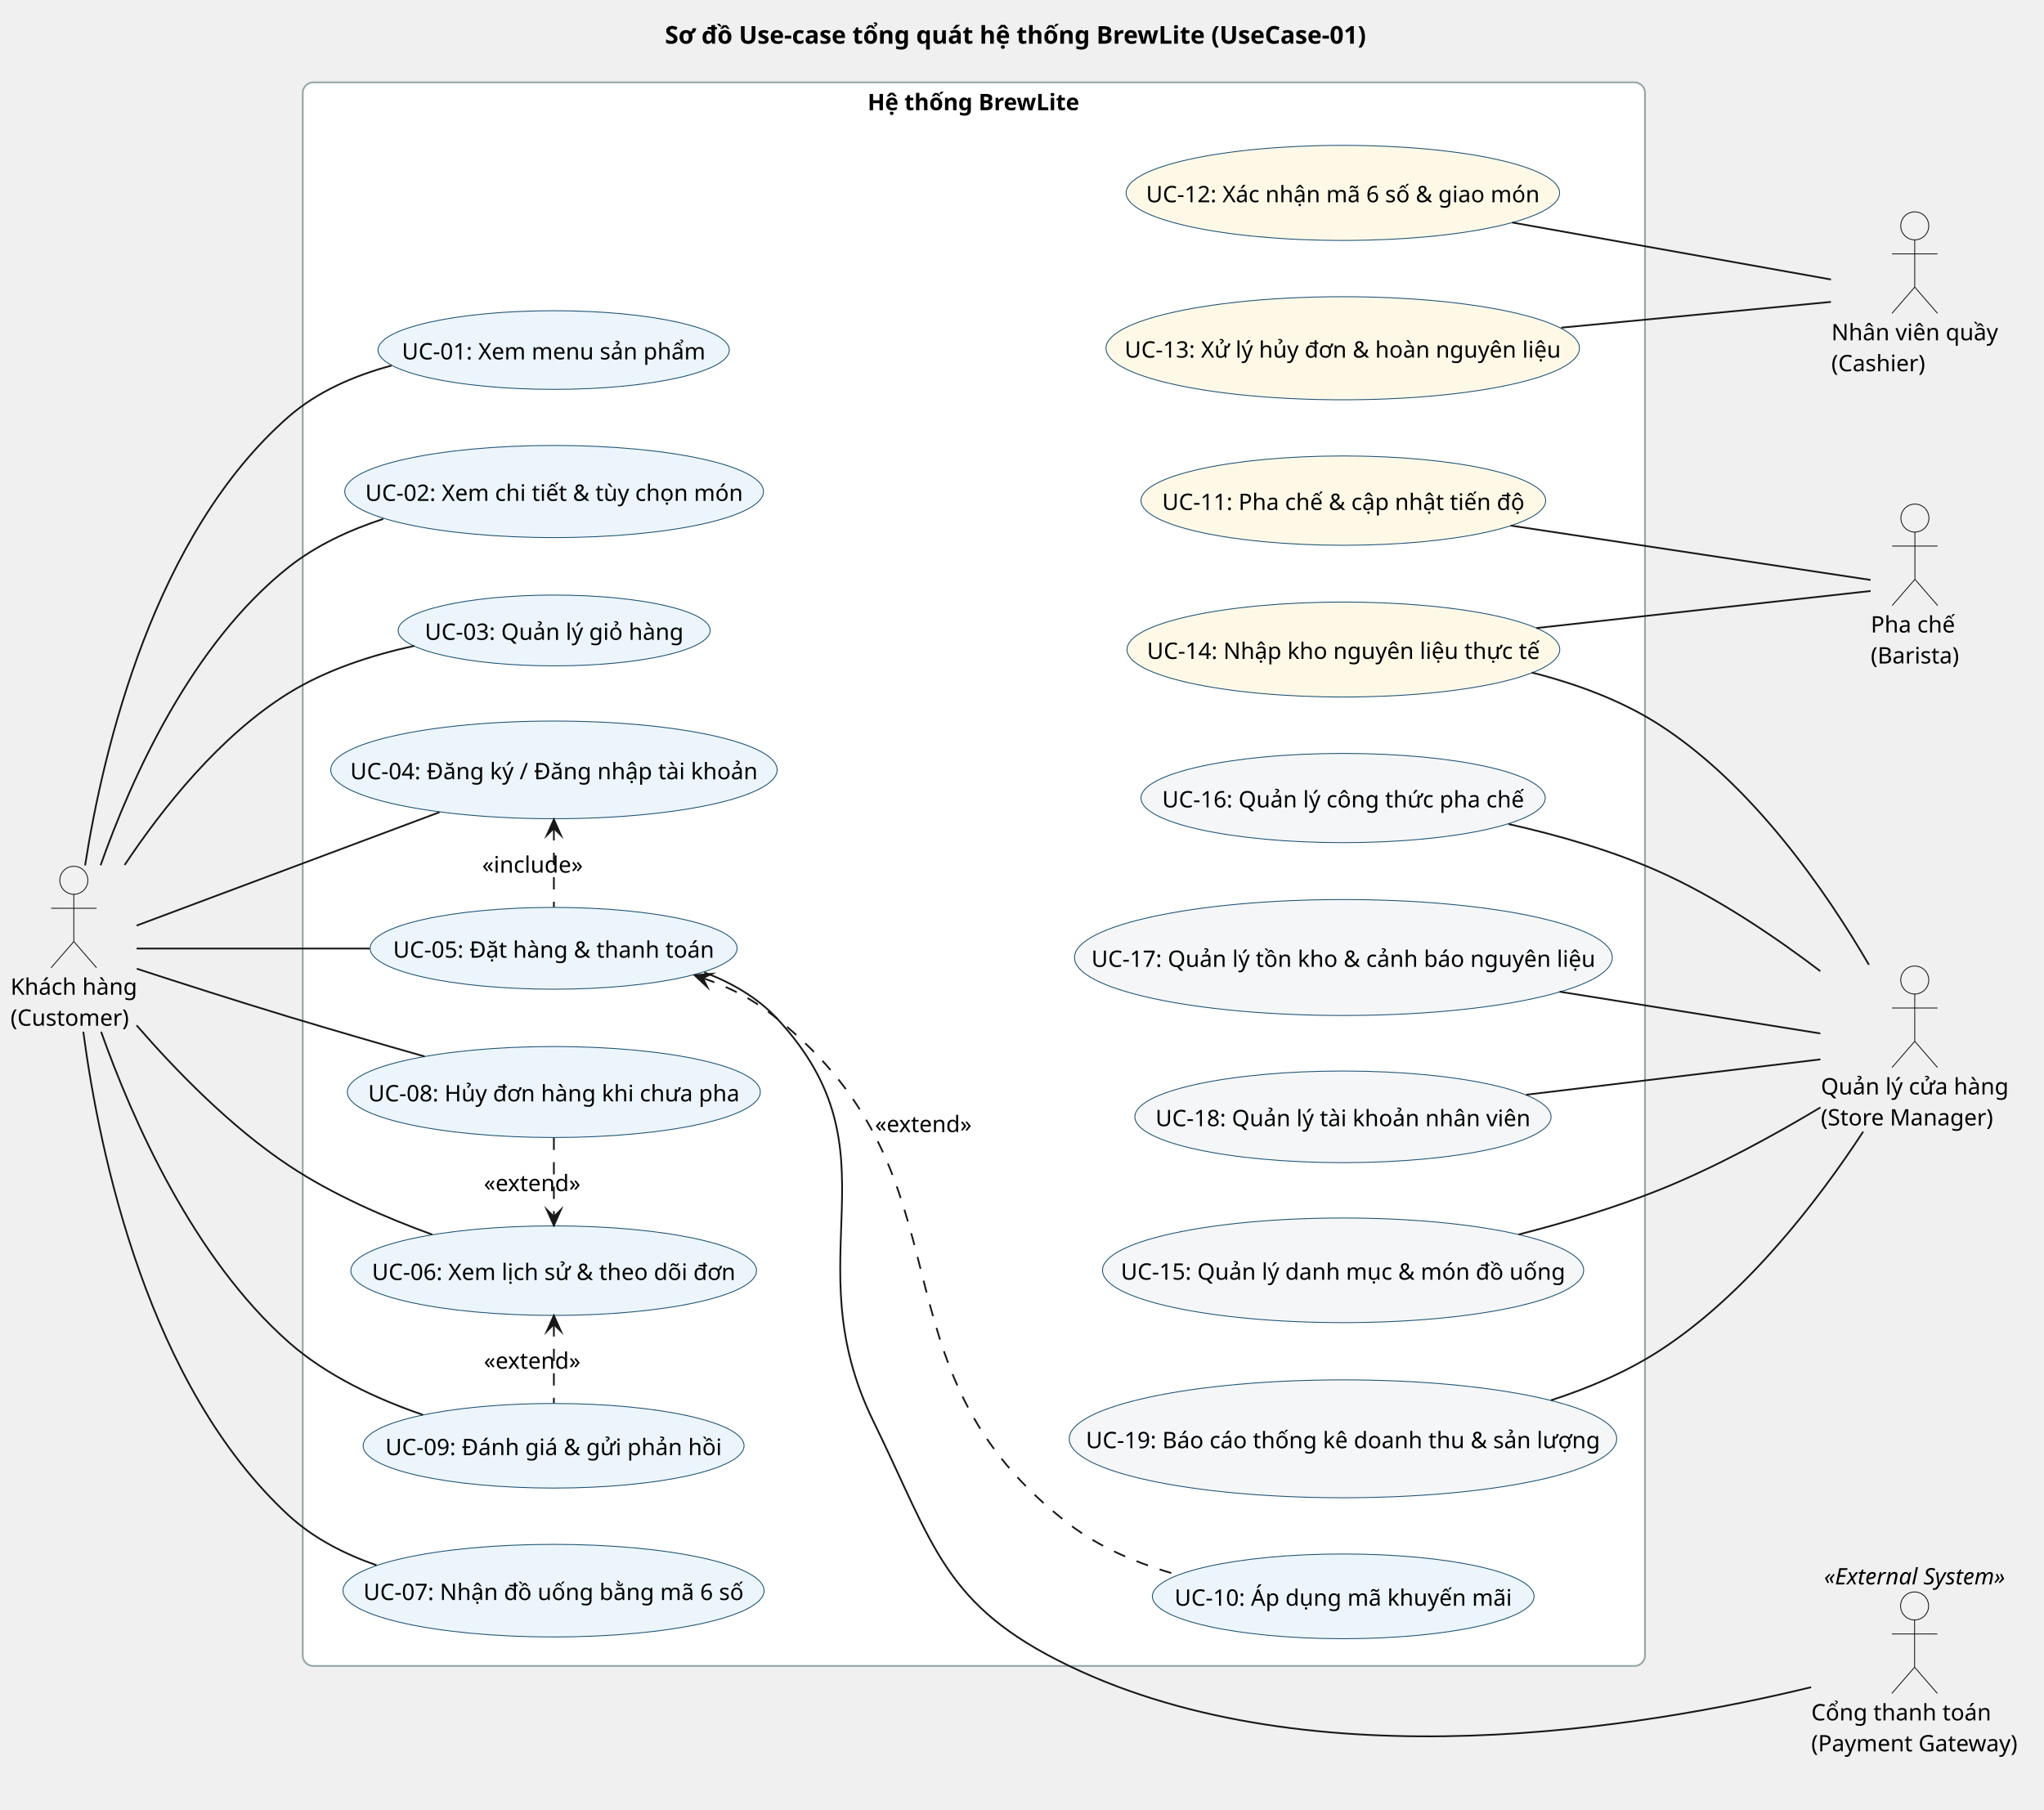
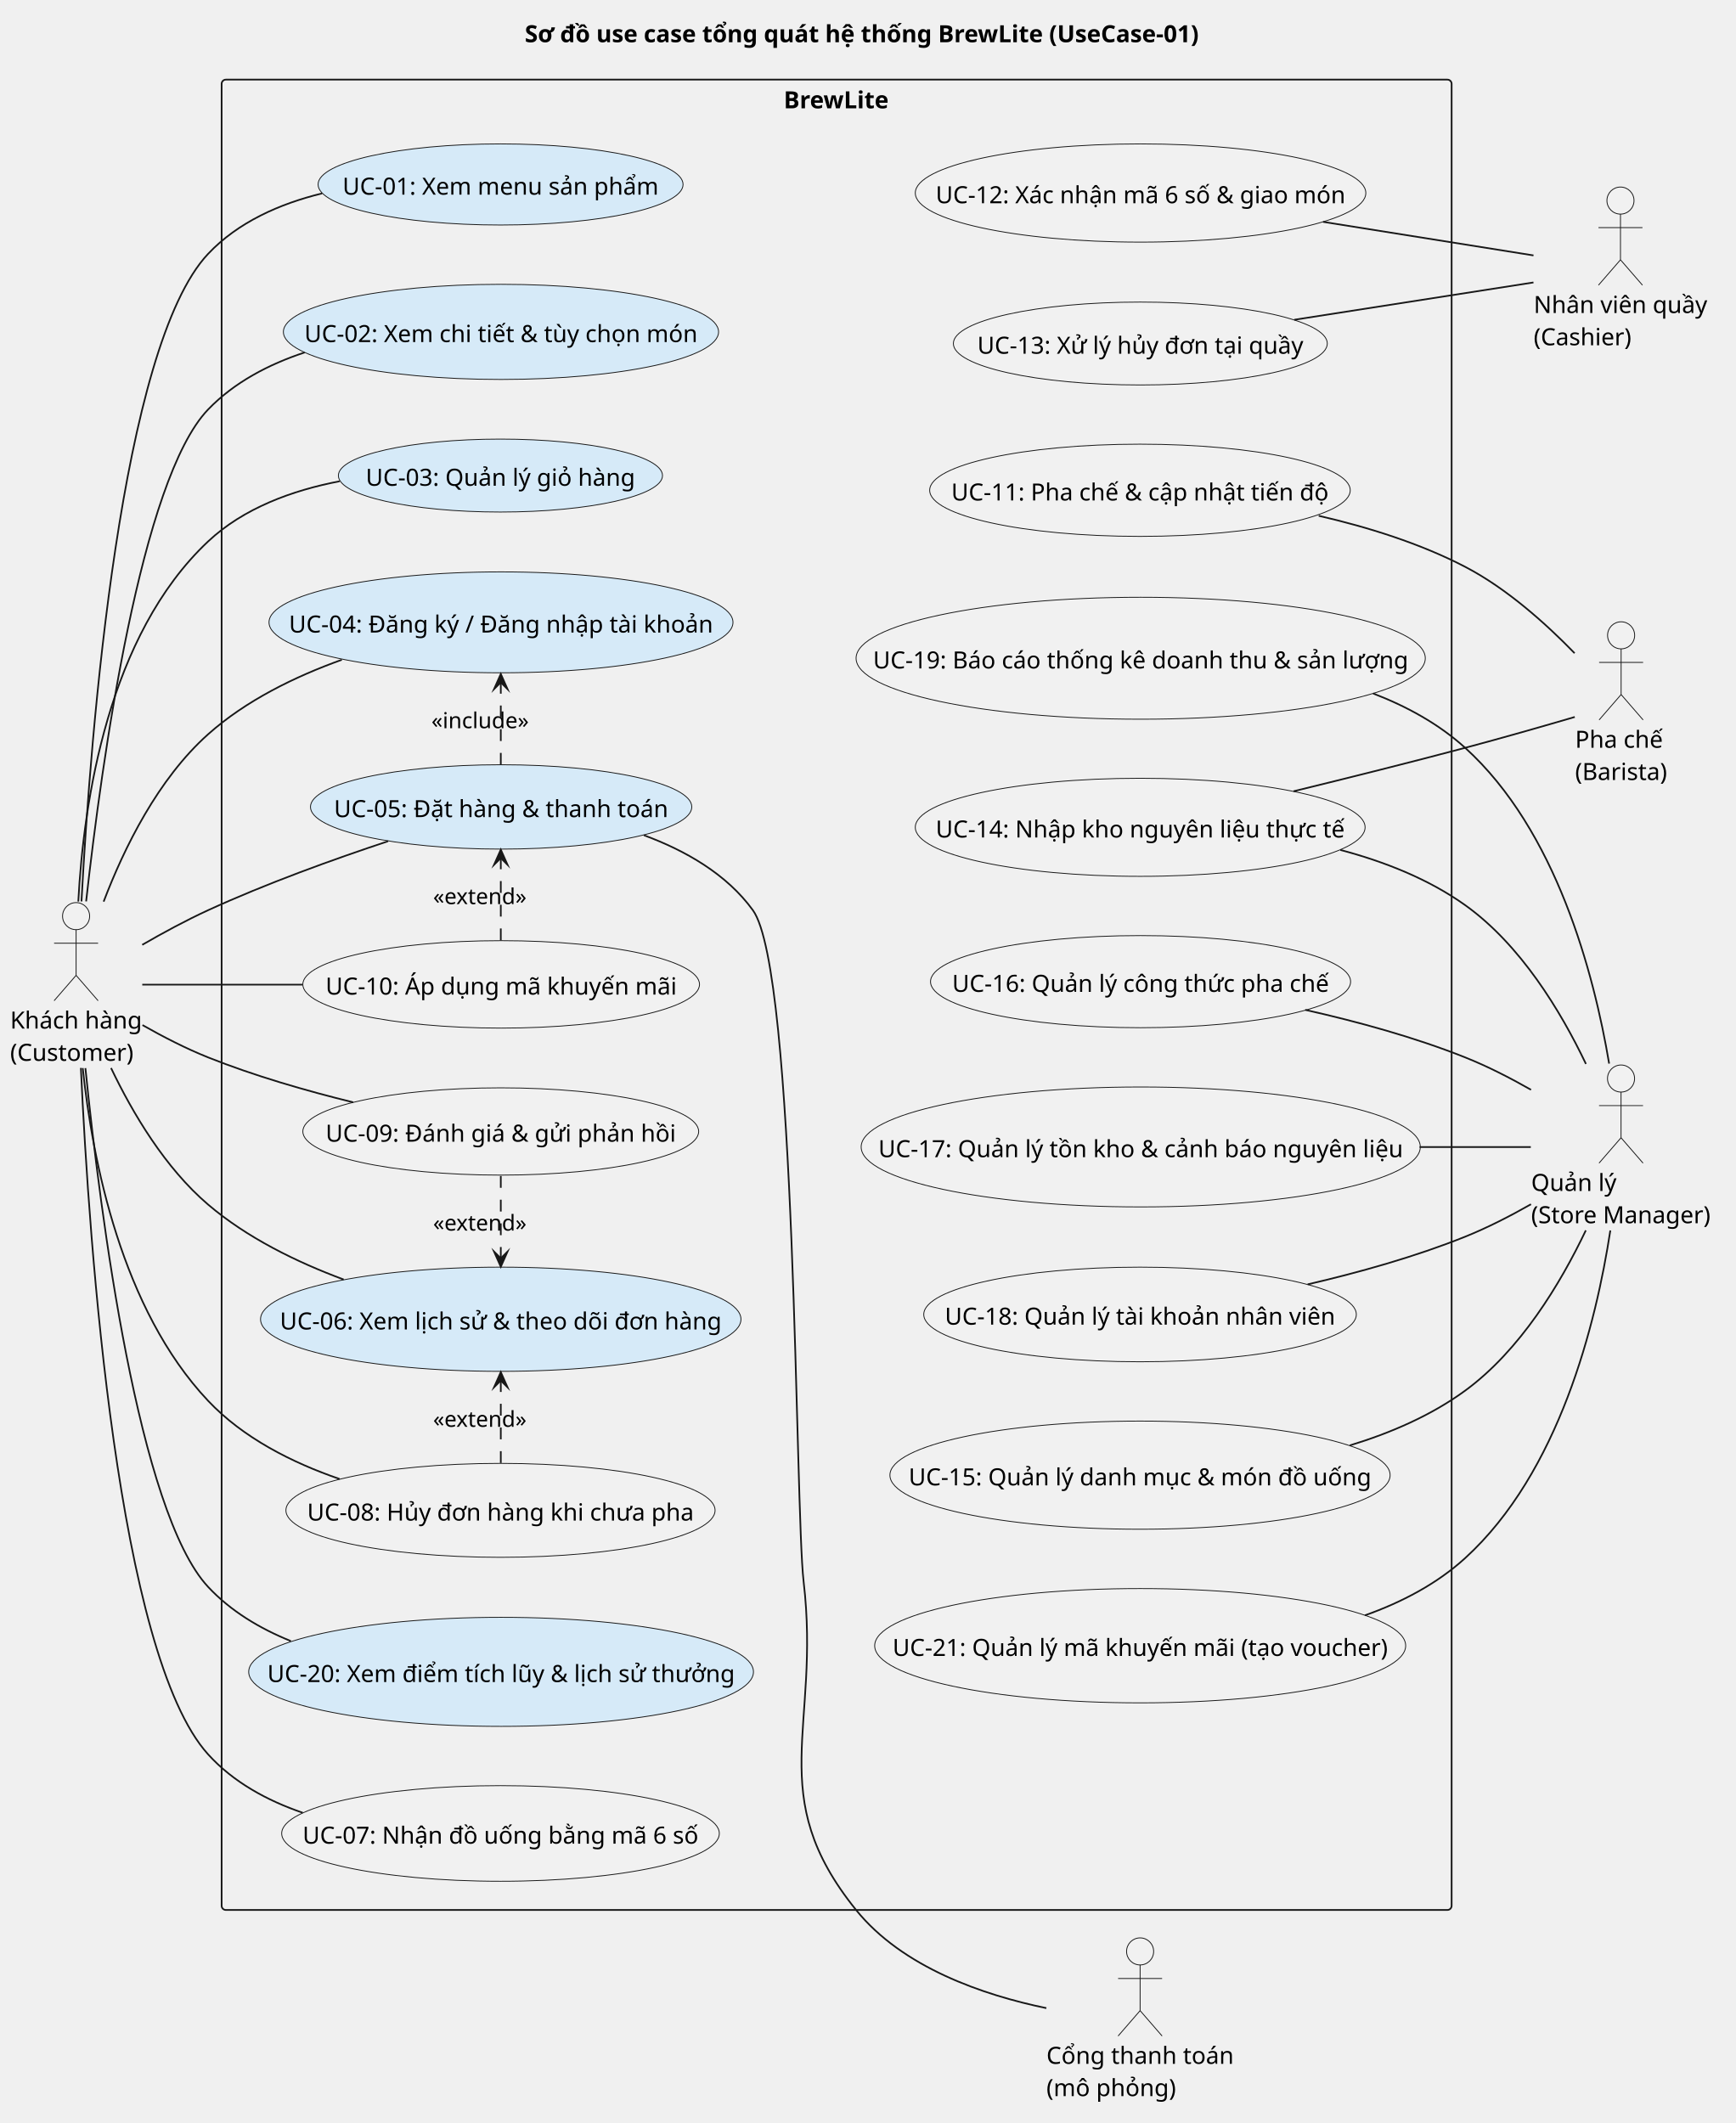
- <svg xmlns="http://www.w3.org/2000/svg" version="1.1" data-diagram-type="DESCRIPTION" style="width:1168px;height:1034px;background:#FFFFFF;" width="1168px" height="1034px" viewBox="0 0 1168 1034" zoomAndPan="magnify" preserveAspectRatio="none" contentStyleType="text/css">
+ <svg xmlns="http://www.w3.org/2000/svg" version="1.1" data-diagram-type="DESCRIPTION" style="width:1026px;height:1255px;background:#FFFFFF;" width="1026px" height="1255px" viewBox="0 0 1026 1255" zoomAndPan="magnify" preserveAspectRatio="none" contentStyleType="text/css">
  <defs />
  <g font-family="sans-serif" lengthAdjust="spacing">
    <g class="title" data-source-line="11">
-       <text x="379.975" y="24.966" fill="#000" font-size="14" textLength="401.155" font-weight="700">Sơ đồ Use-case tổng quát hệ thống BrewLite (UseCase-01)</text>
-     </g>
-     <g class="cluster" data-qualified-name="H. th.ng BrewLite" id="ent0006" data-source-line="35">
-       <rect x="173" y="47.068" width="767" height="905" fill="#FFF" style="stroke:#95A5A6;stroke-width:1;" rx="6" ry="6" />
-       <text x="495.764" y="62.965" fill="#000" font-size="13" textLength="121.472" font-weight="700">Hệ thống BrewLite</text>
-     </g>
-     <g class="entity" data-qualified-name="H. th.ng BrewLite.UC01" id="ent0007" data-source-line="36">
-       <ellipse cx="316.378" cy="200.044" rx="100.378" ry="22.476" fill="#EBF5FB" style="stroke:#1B4F72;stroke-width:0.5;" />
-       <text x="229.642" y="205.397" fill="#000" font-size="13" textLength="173.472">UC-01: Xem menu sản phẩm</text>
-     </g>
-     <g class="entity" data-qualified-name="H. th.ng BrewLite.UC02" id="ent0008" data-source-line="37">
-       <ellipse cx="316.639" cy="280.896" rx="119.639" ry="26.328" fill="#EBF5FB" style="stroke:#1B4F72;stroke-width:0.5;" />
-       <text x="208.726" y="286.249" fill="#000" font-size="13" textLength="215.826">UC-02: Xem chi tiết &amp; tùy chọn món</text>
-     </g>
-     <g class="entity" data-qualified-name="H. th.ng BrewLite.UC03" id="ent0009" data-source-line="38">
-       <ellipse cx="316.664" cy="360.301" rx="89.164" ry="20.233" fill="#EBF5FB" style="stroke:#1B4F72;stroke-width:0.5;" />
-       <text x="242.739" y="365.654" fill="#000" font-size="13" textLength="147.849">UC-03: Quản lý giỏ hàng</text>
-     </g>
-     <g class="entity" data-qualified-name="H. th.ng BrewLite.UC04" id="ent0010" data-source-line="39">
-       <ellipse cx="316.541" cy="439.976" rx="127.541" ry="27.908" fill="#EBF5FB" style="stroke:#1B4F72;stroke-width:0.5;" />
-       <text x="200.132" y="445.329" fill="#000" font-size="13" textLength="232.817">UC-04: Đăng ký / Đăng nhập tài khoản</text>
-     </g>
-     <g class="entity" data-qualified-name="H. th.ng BrewLite.UC05" id="ent0011" data-source-line="40">
-       <ellipse cx="316.362" cy="541.94" rx="104.862" ry="23.372" fill="#EBF5FB" style="stroke:#1B4F72;stroke-width:0.5;" />
-       <text x="224.621" y="547.293" fill="#000" font-size="13" textLength="183.482">UC-05: Đặt hàng &amp; thanh toán</text>
-     </g>
-     <g class="entity" data-qualified-name="H. th.ng BrewLite.UC08" id="ent0012" data-source-line="41">
-       <ellipse cx="316.481" cy="624.064" rx="117.981" ry="25.996" fill="#EBF5FB" style="stroke:#1B4F72;stroke-width:0.5;" />
-       <text x="210.362" y="629.417" fill="#000" font-size="13" textLength="212.238">UC-08: Hủy đơn hàng khi chưa pha</text>
-     </g>
-     <g class="entity" data-qualified-name="H. th.ng BrewLite.UC06" id="ent0013" data-source-line="42">
-       <ellipse cx="316.397" cy="726.147" rx="115.897" ry="25.579" fill="#EBF5FB" style="stroke:#1B4F72;stroke-width:0.5;" />
-       <text x="212.54" y="731.5" fill="#000" font-size="13" textLength="207.714">UC-06: Xem lịch sử &amp; theo dõi đơn</text>
-     </g>
-     <g class="entity" data-qualified-name="H. th.ng BrewLite.UC09" id="ent0014" data-source-line="43">
-       <ellipse cx="316.336" cy="826.235" rx="108.836" ry="24.167" fill="#EBF5FB" style="stroke:#1B4F72;stroke-width:0.5;" />
-       <text x="220.201" y="831.588" fill="#000" font-size="13" textLength="192.27">UC-09: Đánh giá &amp; gửi phản hồi</text>
-     </g>
-     <g class="entity" data-qualified-name="H. th.ng BrewLite.UC07" id="ent0015" data-source-line="44">
-       <ellipse cx="316.307" cy="909.029" rx="120.307" ry="26.461" fill="#EBF5FB" style="stroke:#1B4F72;stroke-width:0.5;" />
-       <text x="207.672" y="914.382" fill="#000" font-size="13" textLength="217.269">UC-07: Nhận đồ uống bằng mã 6 số</text>
-     </g>
-     <g class="entity" data-qualified-name="H. th.ng BrewLite.UC10" id="ent0016" data-source-line="45">
-       <ellipse cx="767.567" cy="912.281" rx="109.067" ry="24.213" fill="#EBF5FB" style="stroke:#1B4F72;stroke-width:0.5;" />
-       <text x="671.178" y="917.634" fill="#000" font-size="13" textLength="192.777">UC-10: Áp dụng mã khuyến mãi</text>
-     </g>
-     <g class="entity" data-qualified-name="H. th.ng BrewLite.UC12" id="ent0017" data-source-line="47">
-       <ellipse cx="767.349" cy="110.238" rx="123.849" ry="27.17" fill="#FEF9E7" style="stroke:#1B4F72;stroke-width:0.5;" />
-       <text x="654.899" y="115.591" fill="#000" font-size="13" textLength="224.9">UC-12: Xác nhận mã 6 số &amp; giao món</text>
-     </g>
-     <g class="entity" data-qualified-name="H. th.ng BrewLite.UC13" id="ent0018" data-source-line="48">
-       <ellipse cx="767.277" cy="199.023" rx="135.277" ry="29.455" fill="#FEF9E7" style="stroke:#1B4F72;stroke-width:0.5;" />
-       <text x="642.626" y="204.376" fill="#000" font-size="13" textLength="249.301">UC-13: Xử lý hủy đơn &amp; hoàn nguyên liệu</text>
-     </g>
-     <g class="entity" data-qualified-name="H. th.ng BrewLite.UC11" id="ent0019" data-source-line="49">
-       <ellipse cx="767.622" cy="286.092" rx="115.622" ry="25.524" fill="#FEF9E7" style="stroke:#1B4F72;stroke-width:0.5;" />
-       <text x="664.064" y="291.445" fill="#000" font-size="13" textLength="207.116">UC-11: Pha chế &amp; cập nhật tiến độ</text>
-     </g>
-     <g class="entity" data-qualified-name="H. th.ng BrewLite.UC14" id="ent0020" data-source-line="50">
-       <ellipse cx="767.649" cy="371.198" rx="123.649" ry="27.13" fill="#FEF9E7" style="stroke:#1B4F72;stroke-width:0.5;" />
-       <text x="655.414" y="376.551" fill="#000" font-size="13" textLength="224.471">UC-14: Nhập kho nguyên liệu thực tế</text>
-     </g>
-     <g class="entity" data-qualified-name="H. th.ng BrewLite.UC15" id="ent0021" data-source-line="51">
-       <ellipse cx="767.478" cy="725.964" rx="137.478" ry="29.896" fill="#F4F6F7" style="stroke:#1B4F72;stroke-width:0.5;" />
-       <text x="640.494" y="731.317" fill="#000" font-size="13" textLength="253.968">UC-15: Quản lý danh mục &amp; món đồ uống</text>
-     </g>
-     <g class="entity" data-qualified-name="H. th.ng BrewLite.UC16" id="ent0022" data-source-line="52">
-       <ellipse cx="767.49" cy="456.066" rx="115.49" ry="25.498" fill="#F4F6F7" style="stroke:#1B4F72;stroke-width:0.5;" />
-       <text x="664.075" y="461.419" fill="#000" font-size="13" textLength="206.83">UC-16: Quản lý công thức pha chế</text>
-     </g>
-     <g class="entity" data-qualified-name="H. th.ng BrewLite.UC17" id="ent0023" data-source-line="53">
-       <ellipse cx="767.657" cy="547.199" rx="153.657" ry="33.131" fill="#F4F6F7" style="stroke:#1B4F72;stroke-width:0.5;" />
-       <text x="623.65" y="552.552" fill="#000" font-size="13" textLength="288.015">UC-17: Quản lý tồn kho &amp; cảnh báo nguyên liệu</text>
-     </g>
-     <g class="entity" data-qualified-name="H. th.ng BrewLite.UC18" id="ent0024" data-source-line="54">
-       <ellipse cx="767.418" cy="638.251" rx="118.918" ry="26.184" fill="#F4F6F7" style="stroke:#1B4F72;stroke-width:0.5;" />
-       <text x="660.285" y="643.604" fill="#000" font-size="13" textLength="214.266">UC-18: Quản lý tài khoản nhân viên</text>
-     </g>
-     <g class="entity" data-qualified-name="H. th.ng BrewLite.UC19" id="ent0025" data-source-line="55">
-       <ellipse cx="767.418" cy="822.252" rx="156.418" ry="33.684" fill="#F4F6F7" style="stroke:#1B4F72;stroke-width:0.5;" />
-       <text x="620.525" y="827.605" fill="#000" font-size="13" textLength="293.787">UC-19: Báo cáo thống kê doanh thu &amp; sản lượng</text>
-     </g>
-     <g class="entity" data-qualified-name="Customer" id="ent0001" data-source-line="29">
-       <ellipse cx="42.192" cy="503.068" rx="8" ry="8" fill="#F1F1F1" style="stroke:#181818;stroke-width:0.5;" />
-       <path d="M42.192,511.068 L42.192,538.068 M29.192,519.068 L55.192,519.068 M42.192,538.068 L29.192,553.068 M42.192,538.068 L55.192,553.068" style="stroke:#181818;stroke-width:0.5;" fill="none" />
-       <text x="6" y="568.465" fill="#000" font-size="13" textLength="72.384">Khách hàng</text>
-       <text x="6" y="586.171" fill="#000" font-size="13" textLength="67.691">(Customer)</text>
-     </g>
-     <g class="entity" data-qualified-name="PaymentGateway" id="ent0002" data-source-line="30">
-       <ellipse cx="1094.053" cy="917.774" rx="8" ry="8" fill="#F1F1F1" style="stroke:#181818;stroke-width:0.5;" />
-       <path d="M1094.053,925.774 L1094.053,952.774 M1081.053,933.774 L1107.053,933.774 M1094.053,952.774 L1081.053,967.774 M1094.053,952.774 L1107.053,967.774" style="stroke:#181818;stroke-width:0.5;" fill="none" />
-       <text x="1035" y="983.171" fill="#000" font-size="13" textLength="102.843">Cổng thanh toán</text>
-       <text x="1035" y="1000.877" fill="#000" font-size="13" textLength="118.105">(Payment Gateway)</text>
-       <text x="1042.345" y="905.465" fill="#000" font-size="13" textLength="103.415" font-style="italic">«External System»</text>
-     </g>
-     <g class="entity" data-qualified-name="Cashier" id="ent0003" data-source-line="31">
-       <ellipse cx="1094.139" cy="129.068" rx="8" ry="8" fill="#F1F1F1" style="stroke:#181818;stroke-width:0.5;" />
-       <path d="M1094.139,137.068 L1094.139,164.068 M1081.139,145.068 L1107.139,145.068 M1094.139,164.068 L1081.139,179.068 M1094.139,164.068 L1107.139,179.068" style="stroke:#181818;stroke-width:0.5;" fill="none" />
-       <text x="1046.5" y="194.465" fill="#000" font-size="13" textLength="95.277">Nhân viên quầy</text>
-       <text x="1046.5" y="212.171" fill="#000" font-size="13" textLength="53.625">(Cashier)</text>
-     </g>
-     <g class="entity" data-qualified-name="Barista" id="ent0004" data-source-line="32">
-       <ellipse cx="1094.24" cy="296.068" rx="8" ry="8" fill="#F1F1F1" style="stroke:#181818;stroke-width:0.5;" />
-       <path d="M1094.24,304.068 L1094.24,331.068 M1081.24,312.068 L1107.24,312.068 M1094.24,331.068 L1081.24,346.068 M1094.24,331.068 L1107.24,346.068" style="stroke:#181818;stroke-width:0.5;" fill="none" />
-       <text x="1069" y="361.465" fill="#000" font-size="13" textLength="48.178">Pha chế</text>
-       <text x="1069" y="379.171" fill="#000" font-size="13" textLength="50.479">(Barista)</text>
-     </g>
-     <g class="entity" data-qualified-name="Manager" id="ent0005" data-source-line="33">
-       <ellipse cx="1094.145" cy="560.068" rx="8" ry="8" fill="#F1F1F1" style="stroke:#181818;stroke-width:0.5;" />
-       <path d="M1094.145,568.068 L1094.145,595.068 M1081.145,576.068 L1107.145,576.068 M1094.145,595.068 L1081.145,610.068 M1094.145,595.068 L1107.145,610.068" style="stroke:#181818;stroke-width:0.5;" fill="none" />
-       <text x="1040.5" y="625.465" fill="#000" font-size="13" textLength="107.289">Quản lý cửa hàng</text>
-       <text x="1040.5" y="643.171" fill="#000" font-size="13" textLength="98.683">(Store Manager)</text>
-     </g>
-     <g class="link" data-entity-1="ent0010" data-entity-2="ent0011" id="lnk74" data-source-line="101" data-link-type="dependency">
-       <path d="M316.5,473.308 C316.5,489.068 316.5,503.458 316.5,518.408" style="stroke:#181818;stroke-width:1;stroke-dasharray:7,7;" fill="none" id="UC04-backto-UC05" />
-       <polygon points="316.5,468.308,312.5,477.308,316.5,473.308,320.5,477.308,316.5,468.308" fill="#181818" style="stroke:#181818;stroke-width:1;stroke-linejoin:miter;stroke-miterlimit:10;" />
-       <text x="275.5" y="498.715" fill="#000" font-size="13" textLength="57.577">«include»</text>
-     </g>
-     <g class="link" data-entity-1="ent0012" data-entity-2="ent0013" id="lnk76" data-source-line="103" data-link-type="dependency">
-       <path d="M316.5,650.158 C316.5,665.558 316.5,679.988 316.5,695.328" style="stroke:#181818;stroke-width:1;stroke-dasharray:7,7;" fill="none" id="UC08-to-UC06" />
-       <polygon points="316.5,700.328,320.5,691.328,316.5,695.328,312.5,691.328,316.5,700.328" fill="#181818" style="stroke:#181818;stroke-width:1;stroke-linejoin:miter;stroke-miterlimit:10;" />
-       <text x="276.5" y="680.715" fill="#000" font-size="13" textLength="55.497">«extend»</text>
-     </g>
-     <g class="link" data-entity-1="ent0013" data-entity-2="ent0014" id="lnk78" data-source-line="104" data-link-type="dependency">
-       <path d="M316.5,756.798 C316.5,772.228 316.5,786.718 316.5,801.858" style="stroke:#181818;stroke-width:1;stroke-dasharray:7,7;" fill="none" id="UC06-backto-UC09" />
-       <polygon points="316.5,751.798,312.5,760.798,316.5,756.798,320.5,760.798,316.5,751.798" fill="#181818" style="stroke:#181818;stroke-width:1;stroke-linejoin:miter;stroke-miterlimit:10;" />
-       <text x="276.5" y="782.215" fill="#000" font-size="13" textLength="55.497">«extend»</text>
-     </g>
-     <g class="link" data-entity-1="ent0001" data-entity-2="ent0007" id="lnk53" data-source-line="79" data-link-type="association">
-       <path d="M48.62,494.568 C59.16,427.338 88.24,305.148 165,238.068 C181.44,223.708 202.54,214.628 223.71,208.928" style="stroke:#181818;stroke-width:1;" fill="none" id="Customer-UC01" />
-     </g>
-     <g class="link" data-entity-1="ent0001" data-entity-2="ent0008" id="lnk54" data-source-line="80" data-link-type="association">
-       <path d="M57.49,494.488 C75.05,444.788 109.39,368.068 165,324.068 C180.66,311.678 199.74,302.848 218.97,296.578" style="stroke:#181818;stroke-width:1;" fill="none" id="Customer-UC02" />
-     </g>
-     <g class="link" data-entity-1="ent0001" data-entity-2="ent0009" id="lnk55" data-source-line="81" data-link-type="association">
-       <path d="M71.23,494.308 C92.89,461.808 125.69,420.428 165,396.068 C186.47,382.768 212.46,374.378 236.76,369.088" style="stroke:#181818;stroke-width:1;" fill="none" id="Customer-UC03" />
-     </g>
-     <g class="link" data-entity-1="ent0001" data-entity-2="ent0010" id="lnk56" data-source-line="82" data-link-type="association">
-       <path d="M78.07,528.938 C121.69,512.608 197.03,484.418 251.15,464.158" style="stroke:#181818;stroke-width:1;" fill="none" id="Customer-UC04" />
-     </g>
-     <g class="link" data-entity-1="ent0001" data-entity-2="ent0011" id="lnk57" data-source-line="83" data-link-type="association">
-       <path d="M78.07,542.068 C111.7,542.068 164.19,542.068 211.27,542.068" style="stroke:#181818;stroke-width:1;" fill="none" id="Customer-UC05" />
-     </g>
-     <g class="link" data-entity-1="ent0001" data-entity-2="ent0013" id="lnk58" data-source-line="84" data-link-type="association">
-       <path d="M78.03,585.928 C100.64,611.968 131.92,644.088 165,666.068 C189.95,682.648 220.19,695.818 247,705.538" style="stroke:#181818;stroke-width:1;" fill="none" id="Customer-UC06" />
-     </g>
-     <g class="link" data-entity-1="ent0001" data-entity-2="ent0015" id="lnk59" data-source-line="85" data-link-type="association">
-       <path d="M47.6,589.638 C56.98,660.178 84.77,792.148 165,866.068 C179.09,879.048 196.83,888.138 215.15,894.498" style="stroke:#181818;stroke-width:1;" fill="none" id="Customer-UC07" />
-     </g>
-     <g class="link" data-entity-1="ent0001" data-entity-2="ent0012" id="lnk60" data-source-line="86" data-link-type="association">
-       <path d="M78.15,553.618 C102.47,561.538 135.63,572.178 165,581.068 C190.23,588.698 217.95,596.728 242.64,603.748" style="stroke:#181818;stroke-width:1;" fill="none" id="Customer-UC08" />
-     </g>
-     <g class="link" data-entity-1="ent0001" data-entity-2="ent0014" id="lnk61" data-source-line="87" data-link-type="association">
-       <path d="M57.79,589.658 C75.68,640.038 110.39,718.808 165,767.068 C186.66,786.208 215.25,799.498 241.69,808.548" style="stroke:#181818;stroke-width:1;" fill="none" id="Customer-UC09" />
-     </g>
-     <g class="link" data-entity-1="ent0011" data-entity-2="ent0002" id="lnk62" data-source-line="88" data-link-type="association">
-       <path d="M402.42,555.668 C417.96,561.568 432.78,570.018 444,582.068 C515.61,658.998 452.84,717.648 499,812.068 C534,883.658 539.18,917.548 611,952.068 C750.72,1019.218 940.63,987.088 1034.92,964.208" style="stroke:#181818;stroke-width:1;" fill="none" id="UC05-PaymentGateway" />
-     </g>
-     <g class="link" data-entity-1="ent0017" data-entity-2="ent0003" id="lnk63" data-source-line="89" data-link-type="association">
-       <path d="M864.11,127.158 C924.12,137.878 998.85,151.238 1046.26,159.718" style="stroke:#181818;stroke-width:1;" fill="none" id="UC12-Cashier" />
-     </g>
-     <g class="link" data-entity-1="ent0018" data-entity-2="ent0003" id="lnk64" data-source-line="90" data-link-type="association">
-       <path d="M892.11,187.258 C946.02,182.108 1005.97,176.378 1046.23,172.538" style="stroke:#181818;stroke-width:1;" fill="none" id="UC13-Cashier" />
-     </g>
-     <g class="link" data-entity-1="ent0019" data-entity-2="ent0004" id="lnk65" data-source-line="91" data-link-type="association">
-       <path d="M863.23,300.368 C934.13,311.078 1025.97,324.948 1068.89,331.428" style="stroke:#181818;stroke-width:1;" fill="none" id="UC11-Barista" />
-     </g>
-     <g class="link" data-entity-1="ent0020" data-entity-2="ent0004" id="lnk66" data-source-line="92" data-link-type="association">
-       <path d="M877.91,358.928 C946.35,351.338 1028.89,342.178 1068.9,337.738" style="stroke:#181818;stroke-width:1;" fill="none" id="UC14-Barista" />
-     </g>
-     <g class="link" data-entity-1="ent0020" data-entity-2="ent0005" id="lnk67" data-source-line="93" data-link-type="association">
-       <path d="M875.31,384.338 C900.48,390.708 926.29,400.138 948,414.068 C1001.23,448.228 1043.16,508.848 1067.96,551.358" style="stroke:#181818;stroke-width:1;" fill="none" id="UC14-Manager" />
-     </g>
-     <g class="link" data-entity-1="ent0021" data-entity-2="ent0005" id="lnk68" data-source-line="94" data-link-type="association">
-       <path d="M867.79,705.498 C894.29,698.698 922.61,690.218 948,680.068 C979.86,667.338 1013.44,648.938 1040.24,632.888" style="stroke:#181818;stroke-width:1;" fill="none" id="UC15-Manager" />
-     </g>
-     <g class="link" data-entity-1="ent0022" data-entity-2="ent0005" id="lnk69" data-source-line="95" data-link-type="association">
-       <path d="M862,470.938 C890.36,477.288 921.1,486.088 948,498.068 C980.79,512.678 1013.89,535.028 1040.18,554.998" style="stroke:#181818;stroke-width:1;" fill="none" id="UC16-Manager" />
-     </g>
-     <g class="link" data-entity-1="ent0023" data-entity-2="ent0005" id="lnk70" data-source-line="96" data-link-type="association">
-       <path d="M891.18,566.728 C942.69,574.978 999.87,584.148 1040.17,590.598" style="stroke:#181818;stroke-width:1;" fill="none" id="UC17-Manager" />
-     </g>
-     <g class="link" data-entity-1="ent0024" data-entity-2="ent0005" id="lnk71" data-source-line="97" data-link-type="association">
-       <path d="M872.07,625.618 C928.08,618.888 994.88,610.858 1040.26,605.408" style="stroke:#181818;stroke-width:1;" fill="none" id="UC18-Manager" />
-     </g>
-     <g class="link" data-entity-1="ent0025" data-entity-2="ent0005" id="lnk72" data-source-line="98" data-link-type="association">
-       <path d="M886.35,800.208 C907.86,793.228 929.37,784.068 948,772.068 C997.58,740.118 1038.98,685.948 1064.68,646.718" style="stroke:#181818;stroke-width:1;" fill="none" id="UC19-Manager" />
-     </g>
-     <g class="link" data-entity-1="ent0011" data-entity-2="ent0016" id="lnk75" data-source-line="102" data-link-type="dependency">
-       <path d="M401.654,558.966 C418.384,564.766 430.35,571.108 444,582.068 C559.67,674.948 493.11,781.018 611,871.068 C628.97,884.798 651.14,893.938 673.05,900.028" style="stroke:#181818;stroke-width:1;stroke-dasharray:7,7;" fill="none" id="UC05-backto-UC10" />
-       <polygon points="396.93,557.328,404.123,564.055,401.654,558.966,406.744,556.497,396.93,557.328" fill="#181818" style="stroke:#181818;stroke-width:1;stroke-linejoin:miter;stroke-miterlimit:10;" />
-       <text x="500" y="646.965" fill="#000" font-size="13" textLength="55.497">«extend»</text>
+       <text x="310.187" y="24.966" fill="#000" font-size="14" textLength="398.901" font-weight="700">Sơ đồ use case tổng quát hệ thống BrewLite (UseCase-01)</text>
+     </g>
+     <g class="cluster" data-qualified-name="BrewLite" id="ent0006" data-source-line="21">
+       <rect x="131" y="47.068" width="727" height="1082" fill="none" style="stroke:#181818;stroke-width:1;" rx="2.5" ry="2.5" />
+       <text x="463.224" y="64.034" fill="#000" font-size="14" textLength="62.552" font-weight="700">BrewLite</text>
+     </g>
+     <g class="entity" data-qualified-name="BrewLite.UC01" id="ent0007" data-source-line="22">
+       <ellipse cx="295.868" cy="109.042" rx="107.868" ry="23.974" fill="#D6EAF8" style="stroke:#181818;stroke-width:0.5;" />
+       <text x="202.461" y="115.076" fill="#000" font-size="14" textLength="186.815">UC-01: Xem menu sản phẩm</text>
+     </g>
+     <g class="entity" data-qualified-name="BrewLite.UC02" id="ent0008" data-source-line="23">
+       <ellipse cx="296.11" cy="196.19" rx="128.61" ry="28.122" fill="#D6EAF8" style="stroke:#181818;stroke-width:0.5;" />
+       <text x="179.897" y="202.224" fill="#000" font-size="14" textLength="232.427">UC-02: Xem chi tiết &amp; tùy chọn món</text>
+     </g>
+     <g class="entity" data-qualified-name="BrewLite.UC03" id="ent0009" data-source-line="24">
+       <ellipse cx="295.792" cy="281.126" rx="95.792" ry="21.558" fill="#D6EAF8" style="stroke:#181818;stroke-width:0.5;" />
+       <text x="216.181" y="287.16" fill="#000" font-size="14" textLength="159.221">UC-03: Quản lý giỏ hàng</text>
+     </g>
+     <g class="entity" data-qualified-name="BrewLite.UC04" id="ent0010" data-source-line="25">
+       <ellipse cx="296.12" cy="367.892" rx="137.12" ry="29.824" fill="#D6EAF8" style="stroke:#181818;stroke-width:0.5;" />
+       <text x="170.757" y="373.926" fill="#000" font-size="14" textLength="250.725">UC-04: Đăng ký / Đăng nhập tài khoản</text>
+     </g>
+     <g class="entity" data-qualified-name="BrewLite.UC05" id="ent0011" data-source-line="26">
+       <ellipse cx="296.197" cy="477.007" rx="112.697" ry="24.939" fill="#D6EAF8" style="stroke:#181818;stroke-width:0.5;" />
+       <text x="197.399" y="483.041" fill="#000" font-size="14" textLength="197.595">UC-05: Đặt hàng &amp; thanh toán</text>
+     </g>
+     <g class="entity" data-qualified-name="BrewLite.UC06" id="ent0012" data-source-line="27">
+       <ellipse cx="295.98" cy="779.864" rx="141.98" ry="30.796" fill="#D6EAF8" style="stroke:#181818;stroke-width:0.5;" />
+       <text x="165.431" y="785.898" fill="#000" font-size="14" textLength="261.099">UC-06: Xem lịch sử &amp; theo dõi đơn hàng</text>
+     </g>
+     <g class="entity" data-qualified-name="BrewLite.UC20" id="ent0013" data-source-line="28">
+       <ellipse cx="296.171" cy="988.302" rx="149.171" ry="32.234" fill="#D6EAF8" style="stroke:#181818;stroke-width:0.5;" />
+       <text x="157.992" y="994.336" fill="#000" font-size="14" textLength="276.359">UC-20: Xem điểm tích lũy &amp; lịch sử thưởng</text>
+     </g>
+     <g class="entity" data-qualified-name="BrewLite.UC07" id="ent0014" data-source-line="30">
+       <ellipse cx="295.83" cy="1083.834" rx="129.33" ry="28.266" fill="#F1F1F1" style="stroke:#181818;stroke-width:0.5;" />
+       <text x="178.839" y="1089.868" fill="#000" font-size="14" textLength="233.981">UC-07: Nhận đồ uống bằng mã 6 số</text>
+     </g>
+     <g class="entity" data-qualified-name="BrewLite.UC08" id="ent0015" data-source-line="31">
+       <ellipse cx="295.825" cy="892.833" rx="126.825" ry="27.765" fill="#F1F1F1" style="stroke:#181818;stroke-width:0.5;" />
+       <text x="181.544" y="898.867" fill="#000" font-size="14" textLength="228.563">UC-08: Hủy đơn hàng khi chưa pha</text>
+     </g>
+     <g class="entity" data-qualified-name="BrewLite.UC09" id="ent0016" data-source-line="32">
+       <ellipse cx="295.977" cy="668.863" rx="116.977" ry="25.795" fill="#F1F1F1" style="stroke:#181818;stroke-width:0.5;" />
+       <text x="192.448" y="674.897" fill="#000" font-size="14" textLength="207.059">UC-09: Đánh giá &amp; gửi phản hồi</text>
+     </g>
+     <g class="entity" data-qualified-name="BrewLite.UC10" id="ent0017" data-source-line="33">
+       <ellipse cx="296.225" cy="581.913" rx="117.225" ry="25.845" fill="#F1F1F1" style="stroke:#181818;stroke-width:0.5;" />
+       <text x="192.423" y="587.947" fill="#000" font-size="14" textLength="207.605">UC-10: Áp dụng mã khuyến mãi</text>
+     </g>
+     <g class="entity" data-qualified-name="BrewLite.UC11" id="ent0018" data-source-line="34">
+       <ellipse cx="673.784" cy="289.825" rx="124.284" ry="27.257" fill="#F1F1F1" style="stroke:#181818;stroke-width:0.5;" />
+       <text x="562.261" y="295.859" fill="#000" font-size="14" textLength="223.047">UC-11: Pha chế &amp; cập nhật tiến độ</text>
+     </g>
+     <g class="entity" data-qualified-name="BrewLite.UC12" id="ent0019" data-source-line="35">
+       <ellipse cx="674.144" cy="114.097" rx="133.144" ry="29.029" fill="#F1F1F1" style="stroke:#181818;stroke-width:0.5;" />
+       <text x="553.045" y="120.131" fill="#000" font-size="14" textLength="242.199">UC-12: Xác nhận mã 6 số &amp; giao món</text>
+     </g>
+     <g class="entity" data-qualified-name="BrewLite.UC13" id="ent0020" data-source-line="36">
+       <ellipse cx="674.008" cy="203.07" rx="110.508" ry="24.502" fill="#F1F1F1" style="stroke:#181818;stroke-width:0.5;" />
+       <text x="577.646" y="209.103" fill="#000" font-size="14" textLength="192.723">UC-13: Xử lý hủy đơn tại quầy</text>
+     </g>
+     <g class="entity" data-qualified-name="BrewLite.UC14" id="ent0021" data-source-line="37">
+       <ellipse cx="673.929" cy="489.054" rx="132.929" ry="28.986" fill="#F1F1F1" style="stroke:#181818;stroke-width:0.5;" />
+       <text x="553.061" y="495.088" fill="#000" font-size="14" textLength="241.737">UC-14: Nhập kho nguyên liệu thực tế</text>
+     </g>
+     <g class="entity" data-qualified-name="BrewLite.UC15" id="ent0022" data-source-line="38">
+       <ellipse cx="673.822" cy="872.032" rx="147.822" ry="31.964" fill="#F1F1F1" style="stroke:#181818;stroke-width:0.5;" />
+       <text x="537.07" y="878.066" fill="#000" font-size="14" textLength="273.503">UC-15: Quản lý danh mục &amp; món đồ uống</text>
+     </g>
+     <g class="entity" data-qualified-name="BrewLite.UC16" id="ent0023" data-source-line="39">
+       <ellipse cx="674.143" cy="580.296" rx="124.143" ry="27.229" fill="#F1F1F1" style="stroke:#181818;stroke-width:0.5;" />
+       <text x="562.773" y="586.33" fill="#000" font-size="14" textLength="222.739">UC-16: Quản lý công thức pha chế</text>
+     </g>
+     <g class="entity" data-qualified-name="BrewLite.UC17" id="ent0024" data-source-line="40">
+       <ellipse cx="674.245" cy="678.017" rx="165.245" ry="35.449" fill="#F1F1F1" style="stroke:#181818;stroke-width:0.5;" />
+       <text x="519.161" y="684.051" fill="#000" font-size="14" textLength="310.169">UC-17: Quản lý tồn kho &amp; cảnh báo nguyên liệu</text>
+     </g>
+     <g class="entity" data-qualified-name="BrewLite.UC18" id="ent0025" data-source-line="41">
+       <ellipse cx="673.834" cy="777.035" rx="127.834" ry="27.967" fill="#F1F1F1" style="stroke:#181818;stroke-width:0.5;" />
+       <text x="558.46" y="783.069" fill="#000" font-size="14" textLength="230.747">UC-18: Quản lý tài khoản nhân viên</text>
+     </g>
+     <g class="entity" data-qualified-name="BrewLite.UC19" id="ent0026" data-source-line="42">
+       <ellipse cx="674.219" cy="389.112" rx="168.219" ry="36.044" fill="#F1F1F1" style="stroke:#181818;stroke-width:0.5;" />
+       <text x="516.026" y="395.146" fill="#000" font-size="14" textLength="316.385">UC-19: Báo cáo thống kê doanh thu &amp; sản lượng</text>
+     </g>
+     <g class="entity" data-qualified-name="BrewLite.UC21" id="ent0027" data-source-line="43">
+       <ellipse cx="673.923" cy="972.853" rx="156.923" ry="33.785" fill="#F1F1F1" style="stroke:#181818;stroke-width:0.5;" />
+       <text x="527.568" y="978.886" fill="#000" font-size="14" textLength="292.711">UC-21: Quản lý mã khuyến mãi (tạo voucher)</text>
+     </g>
+     <g class="entity" data-qualified-name="Customer" id="ent0001" data-source-line="15">
+       <ellipse cx="44.976" cy="541.568" rx="8" ry="8" fill="#F1F1F1" style="stroke:#181818;stroke-width:0.5;" />
+       <path d="M44.976,549.568 L44.976,576.568 M31.976,557.568 L57.976,557.568 M44.976,576.568 L31.976,591.568 M44.976,576.568 L57.976,591.568" style="stroke:#181818;stroke-width:0.5;" fill="none" />
+       <text x="6" y="608.034" fill="#000" font-size="14" textLength="77.952">Khách hàng</text>
+       <text x="6" y="627.102" fill="#000" font-size="14" textLength="72.898">(Customer)</text>
+     </g>
+     <g class="entity" data-qualified-name="Gateway" id="ent0002" data-source-line="16">
+       <ellipse cx="673.877" cy="1153.568" rx="8" ry="8" fill="#F1F1F1" style="stroke:#181818;stroke-width:0.5;" />
+       <path d="M673.877,1161.568 L673.877,1188.568 M660.877,1169.568 L686.877,1169.568 M673.877,1188.568 L660.877,1203.568 M673.877,1188.568 L686.877,1203.568" style="stroke:#181818;stroke-width:0.5;" fill="none" />
+       <text x="618.5" y="1220.034" fill="#000" font-size="14" textLength="110.754">Cổng thanh toán</text>
+       <text x="618.5" y="1239.102" fill="#000" font-size="14" textLength="76.594">(mô phỏng)</text>
+     </g>
+     <g class="entity" data-qualified-name="Barista" id="ent0003" data-source-line="17">
+       <ellipse cx="958.181" cy="375.568" rx="8" ry="8" fill="#F1F1F1" style="stroke:#181818;stroke-width:0.5;" />
+       <path d="M958.181,383.568 L958.181,410.568 M945.181,391.568 L971.181,391.568 M958.181,410.568 L945.181,425.568 M958.181,410.568 L971.181,425.568" style="stroke:#181818;stroke-width:0.5;" fill="none" />
+       <text x="931" y="442.034" fill="#000" font-size="14" textLength="51.884">Pha chế</text>
+       <text x="931" y="461.102" fill="#000" font-size="14" textLength="54.362">(Barista)</text>
+     </g>
+     <g class="entity" data-qualified-name="Cashier" id="ent0004" data-source-line="18">
+       <ellipse cx="957.803" cy="118.568" rx="8" ry="8" fill="#F1F1F1" style="stroke:#181818;stroke-width:0.5;" />
+       <path d="M957.803,126.568 L957.803,153.568 M944.803,134.568 L970.803,134.568 M957.803,153.568 L944.803,168.568 M957.803,153.568 L970.803,168.568" style="stroke:#181818;stroke-width:0.5;" fill="none" />
+       <text x="906.5" y="185.034" fill="#000" font-size="14" textLength="102.606">Nhân viên quầy</text>
+       <text x="906.5" y="204.102" fill="#000" font-size="14" textLength="57.75">(Cashier)</text>
+     </g>
+     <g class="entity" data-qualified-name="Manager" id="ent0005" data-source-line="19">
+       <ellipse cx="958.137" cy="637.568" rx="8" ry="8" fill="#F1F1F1" style="stroke:#181818;stroke-width:0.5;" />
+       <path d="M958.137,645.568 L958.137,672.568 M945.137,653.568 L971.137,653.568 M958.137,672.568 L945.137,687.568 M958.137,672.568 L971.137,687.568" style="stroke:#181818;stroke-width:0.5;" fill="none" />
+       <text x="905" y="704.034" fill="#000" font-size="14" textLength="50.484">Quản lý</text>
+       <text x="905" y="723.102" fill="#000" font-size="14" textLength="106.274">(Store Manager)</text>
+     </g>
+     <g class="link" data-entity-1="ent0011" data-entity-2="ent0010" id="lnk71" data-source-line="100" data-link-type="dependency">
+       <path d="M296,452.058 C296,436.098 296,420.298 296,403.398" style="stroke:#181818;stroke-width:1;stroke-dasharray:7,7;" fill="none" id="UC05-to-UC04" />
+       <polygon points="296,398.398,292,407.398,296,403.398,300,407.398,296,398.398" fill="#181818" style="stroke:#181818;stroke-width:1;stroke-linejoin:miter;stroke-miterlimit:10;" />
+       <text x="255" y="430.465" fill="#000" font-size="13" textLength="57.577">«include»</text>
+     </g>
+     <g class="link" data-entity-1="ent0017" data-entity-2="ent0011" id="lnk72" data-source-line="101" data-link-type="dependency">
+       <path d="M296,555.838 C296,539.438 296,523.428 296,507.238" style="stroke:#181818;stroke-width:1;stroke-dasharray:7,7;" fill="none" id="UC10-to-UC05" />
+       <polygon points="296,502.238,292,511.238,296,507.238,300,511.238,296,502.238" fill="#181818" style="stroke:#181818;stroke-width:1;stroke-linejoin:miter;stroke-miterlimit:10;" />
+       <text x="256" y="534.465" fill="#000" font-size="13" textLength="55.497">«extend»</text>
+     </g>
+     <g class="link" data-entity-1="ent0016" data-entity-2="ent0012" id="lnk74" data-source-line="103" data-link-type="dependency">
+       <path d="M296,695.178 C296,711.238 296,726.928 296,743.848" style="stroke:#181818;stroke-width:1;stroke-dasharray:7,7;" fill="none" id="UC09-to-UC06" />
+       <polygon points="296,748.848,300,739.848,296,743.848,292,739.848,296,748.848" fill="#181818" style="stroke:#181818;stroke-width:1;stroke-linejoin:miter;stroke-miterlimit:10;" />
+       <text x="256" y="727.465" fill="#000" font-size="13" textLength="55.497">«extend»</text>
+     </g>
+     <g class="link" data-entity-1="ent0015" data-entity-2="ent0012" id="lnk73" data-source-line="102" data-link-type="dependency">
+       <path d="M296,864.848 C296,848.498 296,832.908 296,816.108" style="stroke:#181818;stroke-width:1;stroke-dasharray:7,7;" fill="none" id="UC08-to-UC06" />
+       <polygon points="296,811.108,292,820.108,296,816.108,300,820.108,296,811.108" fill="#181818" style="stroke:#181818;stroke-width:1;stroke-linejoin:miter;stroke-miterlimit:10;" />
+       <text x="256" y="843.465" fill="#000" font-size="13" textLength="55.497">«extend»</text>
+     </g>
+     <g class="link" data-entity-1="ent0001" data-entity-2="ent0007" id="lnk48" data-source-line="71" data-link-type="association">
+       <path d="M48.16,532.888 C53.61,431.618 71.42,204.708 123,150.068 C140.7,131.318 165.3,120.458 190.37,114.328" style="stroke:#181818;stroke-width:1;" fill="none" id="Customer-UC01" />
+     </g>
+     <g class="link" data-entity-1="ent0001" data-entity-2="ent0008" id="lnk49" data-source-line="72" data-link-type="association">
+       <path d="M50.91,532.858 C60.27,448.958 83.35,283.288 123,242.068 C138.43,226.028 158.79,215.378 180.08,208.348" style="stroke:#181818;stroke-width:1;" fill="none" id="Customer-UC02" />
+     </g>
+     <g class="link" data-entity-1="ent0001" data-entity-2="ent0009" id="lnk50" data-source-line="73" data-link-type="association">
+       <path d="M46.28,532.948 C49.4,473.818 63.9,375.568 123,320.068 C143.98,300.368 172.74,289.878 200.75,284.488" style="stroke:#181818;stroke-width:1;" fill="none" id="Customer-UC03" />
+     </g>
+     <g class="link" data-entity-1="ent0001" data-entity-2="ent0010" id="lnk51" data-source-line="74" data-link-type="association">
+       <path d="M61.26,532.988 C73.43,501.018 93.4,460.488 123,434.068 C145.31,414.158 174.27,399.978 202.04,390.018" style="stroke:#181818;stroke-width:1;" fill="none" id="Customer-UC04" />
+     </g>
+     <g class="link" data-entity-1="ent0001" data-entity-2="ent0011" id="lnk52" data-source-line="75" data-link-type="association">
+       <path d="M84.07,558.528 C96.26,551.478 109.98,544.038 123,538.068 C157.27,522.348 196.85,508.068 229.39,497.278" style="stroke:#181818;stroke-width:1;" fill="none" id="Customer-UC05" />
+     </g>
+     <g class="link" data-entity-1="ent0001" data-entity-2="ent0012" id="lnk53" data-source-line="76" data-link-type="association">
+       <path d="M65.64,631.358 C78.51,658.288 97.66,690.448 123,712.068 C145.96,731.658 175.25,746.028 203.13,756.378" style="stroke:#181818;stroke-width:1;" fill="none" id="Customer-UC06" />
+     </g>
+     <g class="link" data-entity-1="ent0001" data-entity-2="ent0013" id="lnk54" data-source-line="77" data-link-type="association">
+       <path d="M50.48,631.408 C59.34,718.388 81.92,894.018 123,938.068 C136.36,952.398 153.56,962.698 171.9,970.098" style="stroke:#181818;stroke-width:1;" fill="none" id="Customer-UC20" />
+     </g>
+     <g class="link" data-entity-1="ent0001" data-entity-2="ent0014" id="lnk55" data-source-line="78" data-link-type="association">
+       <path d="M47.81,631.298 C52.69,736.418 69.56,978.048 123,1037.068 C137.86,1053.478 157.83,1064.388 178.91,1071.588" style="stroke:#181818;stroke-width:1;" fill="none" id="Customer-UC07" />
+     </g>
+     <g class="link" data-entity-1="ent0001" data-entity-2="ent0015" id="lnk56" data-source-line="79" data-link-type="association">
+       <path d="M48.9,631.378 C54.67,686.118 71.86,773.878 123,828.068 C143.7,850.008 172.56,864.608 200.73,874.298" style="stroke:#181818;stroke-width:1;" fill="none" id="Customer-UC08" />
+     </g>
+     <g class="link" data-entity-1="ent0001" data-entity-2="ent0016" id="lnk57" data-source-line="80" data-link-type="association">
+       <path d="M84.21,605.968 C96.29,612.818 109.92,619.848 123,625.068 C150.19,635.928 180.89,644.788 208.75,651.628" style="stroke:#181818;stroke-width:1;" fill="none" id="Customer-UC09" />
+     </g>
+     <g class="link" data-entity-1="ent0001" data-entity-2="ent0017" id="lnk58" data-source-line="81" data-link-type="association">
+       <path d="M84.09,582.068 C109.56,582.068 144.57,582.068 178.74,582.068" style="stroke:#181818;stroke-width:1;" fill="none" id="Customer-UC10" />
+     </g>
+     <g class="link" data-entity-1="ent0011" data-entity-2="ent0002" id="lnk59" data-source-line="83" data-link-type="association">
+       <path d="M380.59,493.748 C405.12,502.788 429.5,516.698 445,538.068 C470.98,573.878 469.84,891.138 475,935.068 C485.19,1021.788 451.16,1061.118 506,1129.068 C533.45,1163.088 581.07,1179.338 618.46,1187.088" style="stroke:#181818;stroke-width:1;" fill="none" id="UC05-Gateway" />
+     </g>
+     <g class="link" data-entity-1="ent0018" data-entity-2="ent0003" id="lnk60" data-source-line="85" data-link-type="association">
+       <path d="M779.44,304.908 C808.52,311.608 839.4,321.238 866,335.068 C890.58,347.848 913.84,368.758 930.68,386.128" style="stroke:#181818;stroke-width:1;" fill="none" id="UC11-Barista" />
+     </g>
+     <g class="link" data-entity-1="ent0021" data-entity-2="ent0003" id="lnk61" data-source-line="86" data-link-type="association">
+       <path d="M764.57,467.748 C796.63,459.928 833,450.838 866,442.068 C887.91,436.248 912.65,429.148 930.79,423.838" style="stroke:#181818;stroke-width:1;" fill="none" id="UC14-Barista" />
+     </g>
+     <g class="link" data-entity-1="ent0019" data-entity-2="ent0004" id="lnk62" data-source-line="88" data-link-type="association">
+       <path d="M782.01,131.148 C824.71,137.958 871.82,145.478 906.39,150.988" style="stroke:#181818;stroke-width:1;" fill="none" id="UC12-Cashier" />
+     </g>
+     <g class="link" data-entity-1="ent0020" data-entity-2="ent0004" id="lnk63" data-source-line="89" data-link-type="association">
+       <path d="M765,189.028 C811.75,181.728 867.13,173.088 906.38,166.968" style="stroke:#181818;stroke-width:1;" fill="none" id="UC13-Cashier" />
+     </g>
+     <g class="link" data-entity-1="ent0021" data-entity-2="ent0005" id="lnk64" data-source-line="91" data-link-type="association">
+       <path d="M792.21,502.428 C818.16,509.298 844.35,519.608 866,535.068 C898.69,558.418 922.39,597.518 937.39,628.938" style="stroke:#181818;stroke-width:1;" fill="none" id="UC14-Manager" />
+     </g>
+     <g class="link" data-entity-1="ent0022" data-entity-2="ent0005" id="lnk65" data-source-line="92" data-link-type="association">
+       <path d="M797.81,854.448 C821.93,847.118 845.94,836.738 866,822.068 C898.58,798.228 922.29,758.878 937.32,727.328" style="stroke:#181818;stroke-width:1;" fill="none" id="UC15-Manager" />
+     </g>
+     <g class="link" data-entity-1="ent0023" data-entity-2="ent0005" id="lnk66" data-source-line="93" data-link-type="association">
+       <path d="M771.43,596.968 C802.24,603.888 836.1,613.148 866,625.068 C879.08,630.278 892.52,637.158 904.93,644.218" style="stroke:#181818;stroke-width:1;" fill="none" id="UC16-Manager" />
+     </g>
+     <g class="link" data-entity-1="ent0024" data-entity-2="ent0005" id="lnk67" data-source-line="94" data-link-type="association">
+       <path d="M839.04,678.068 C862.79,678.068 885.64,678.068 904.8,678.068" style="stroke:#181818;stroke-width:1;" fill="none" id="UC17-Manager" />
+     </g>
+     <g class="link" data-entity-1="ent0025" data-entity-2="ent0005" id="lnk68" data-source-line="95" data-link-type="association">
+       <path d="M772.89,759.248 C803.31,752.188 836.56,742.888 866,731.068 C879.06,725.818 892.5,718.938 904.91,711.878" style="stroke:#181818;stroke-width:1;" fill="none" id="UC18-Manager" />
+     </g>
+     <g class="link" data-entity-1="ent0026" data-entity-2="ent0005" id="lnk69" data-source-line="96" data-link-type="association">
+       <path d="M811.57,409.928 C831.47,417.568 850.45,427.968 866,442.068 C919.83,490.898 942.09,575.228 951.1,628.748" style="stroke:#181818;stroke-width:1;" fill="none" id="UC19-Manager" />
+     </g>
+     <g class="link" data-entity-1="ent0027" data-entity-2="ent0005" id="lnk70" data-source-line="97" data-link-type="association">
+       <path d="M806.76,954.908 C828.42,947.208 849.24,936.348 866,921.068 C921.6,870.388 943.38,782.418 951.81,727.378" style="stroke:#181818;stroke-width:1;" fill="none" id="UC21-Manager" />
    </g>
  </g>
</svg>
